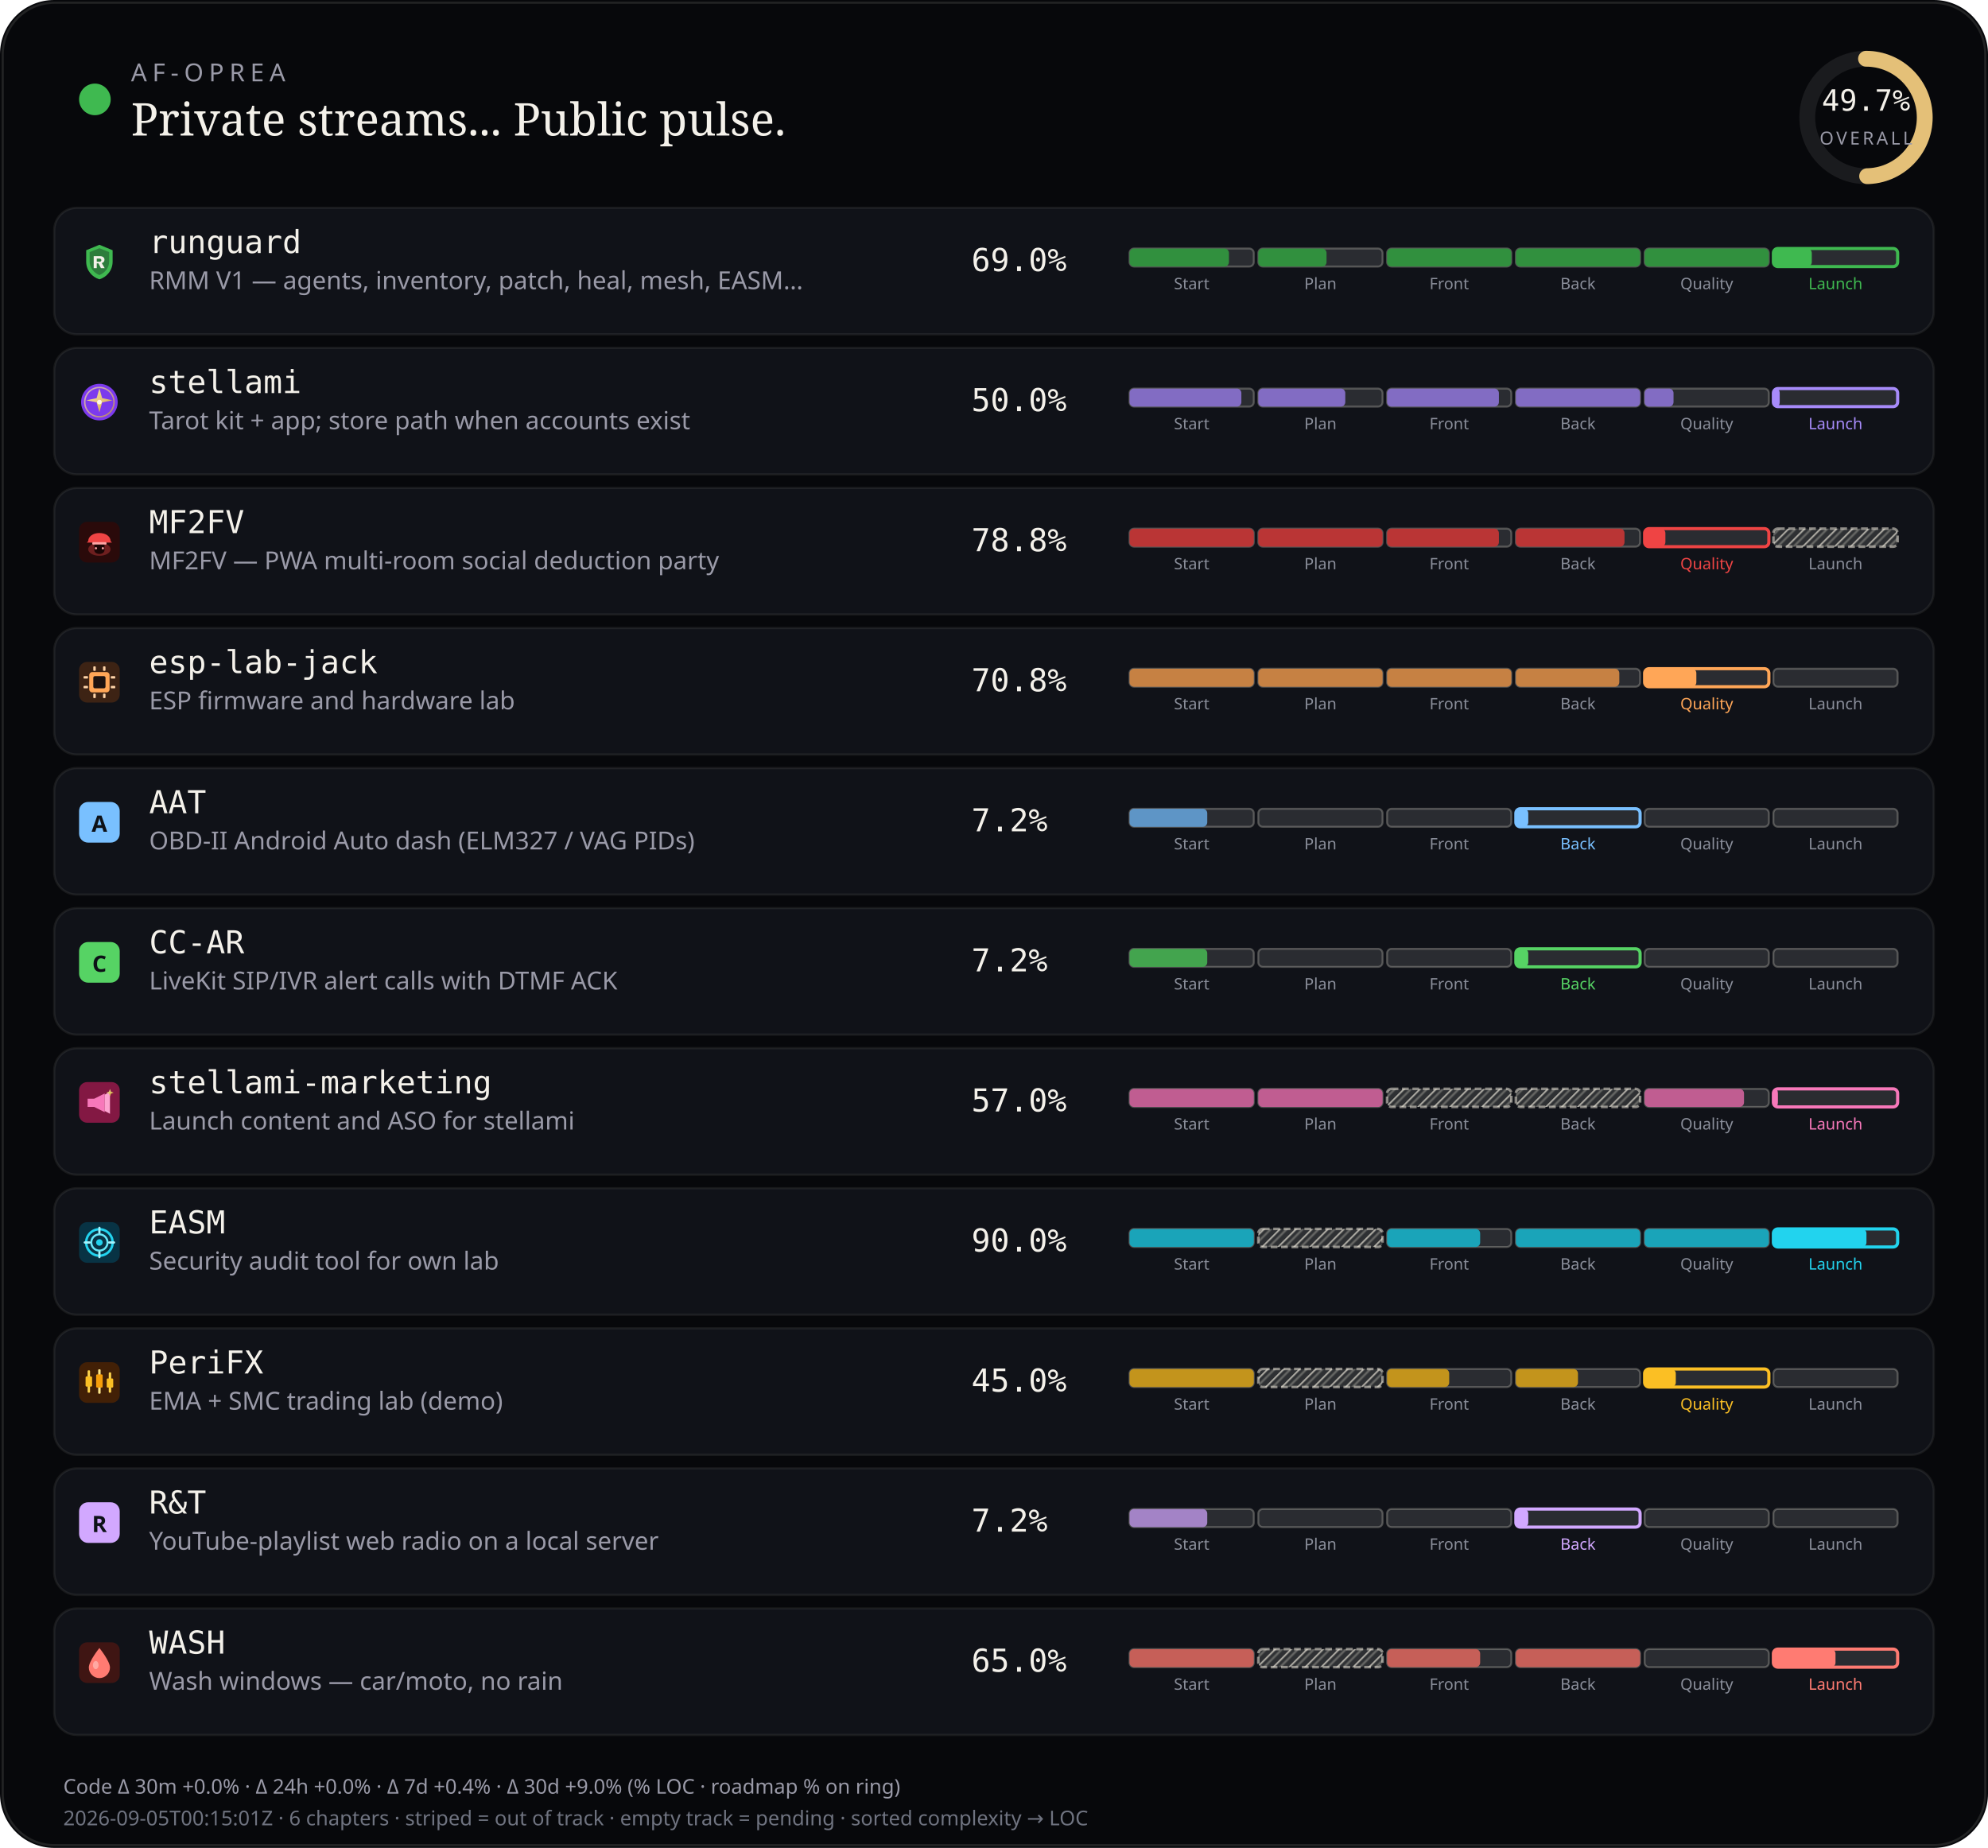
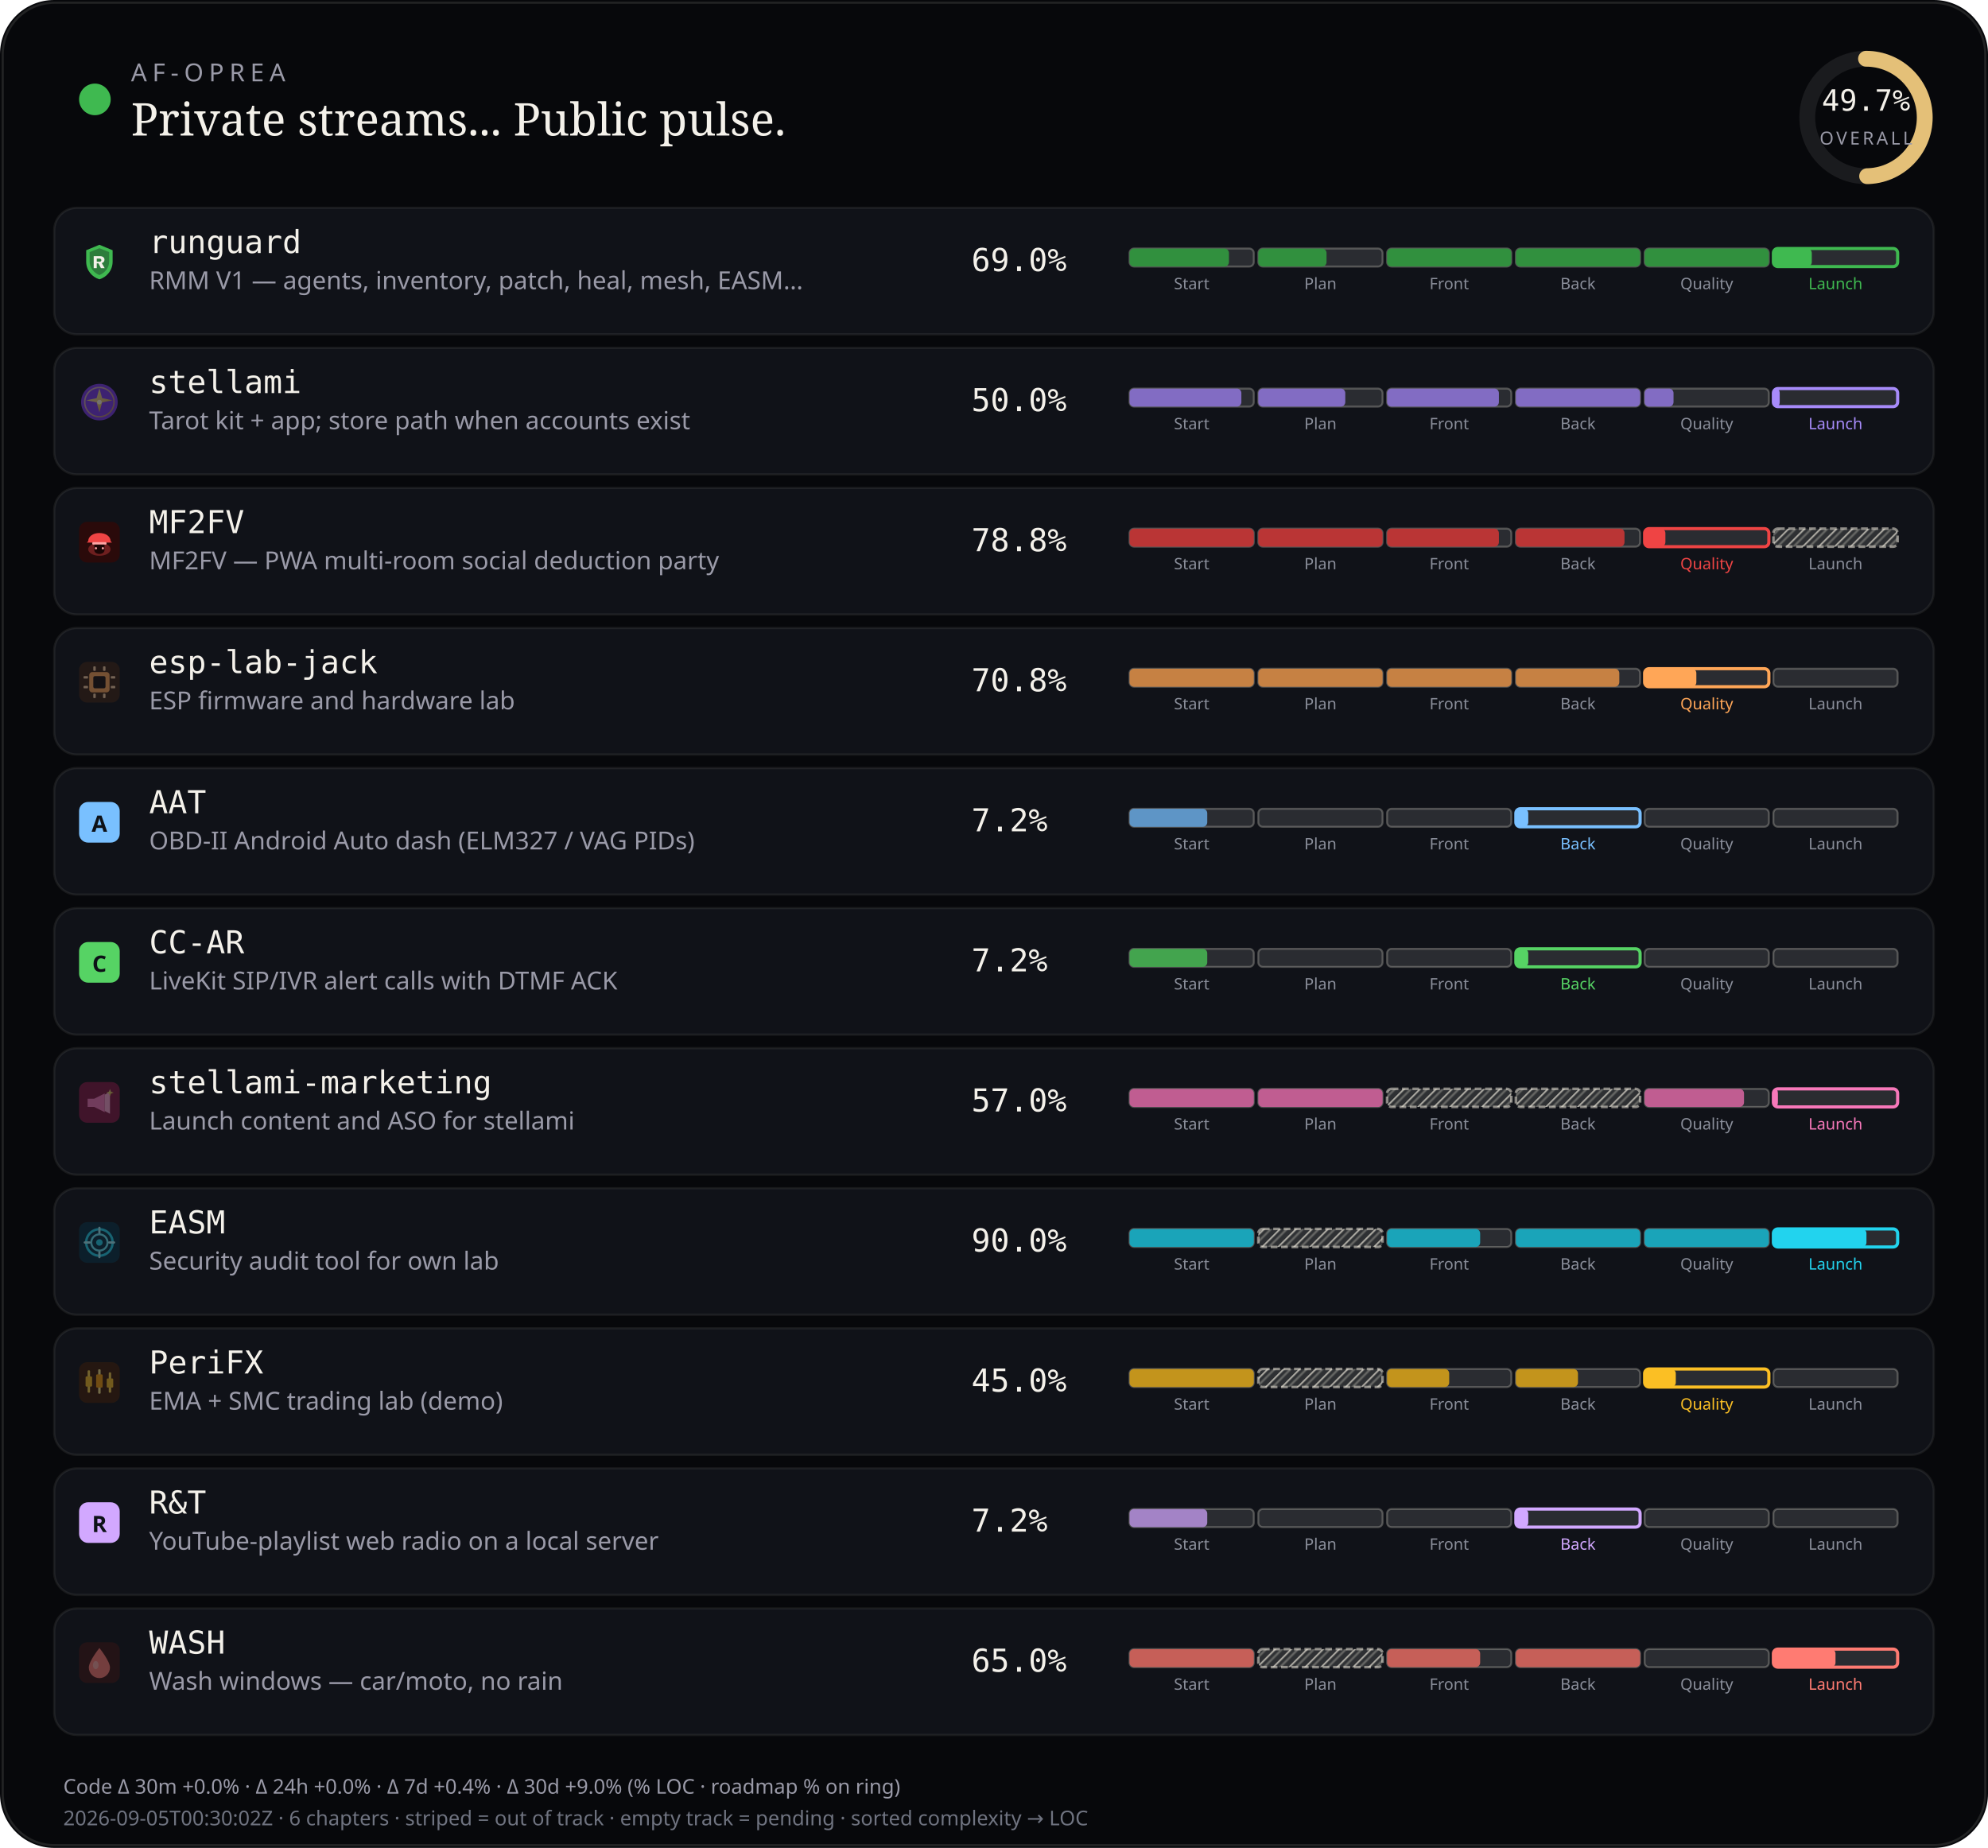
<svg xmlns="http://www.w3.org/2000/svg" viewBox="0 0 880 818" width="880" height="818" role="img" aria-label="AF-Oprea public work pulse">
  <defs>
    <pattern id="chSkip" width="5" height="5" patternUnits="userSpaceOnUse" patternTransform="rotate(45)">
      <line x1="0" y1="0" x2="0" y2="5" stroke="rgba(232,228,214,0.62)" stroke-width="1.6" />
      <line x1="2.5" y1="0" x2="2.5" y2="5" stroke="rgba(232,228,214,0.28)" stroke-width="1" />
    </pattern>
  </defs>
  <rect width="880" height="818" rx="24" fill="#07080b" />
  <rect x="1.2" y="1.2" width="877.6" height="815.6" rx="22.8" fill="none" stroke="rgba(232,228,214,0.12)" />
  <circle cx="42" cy="44" r="7" fill="#3fb950" />
  <text x="58" y="36" fill="#9a9aa8" font-size="11" font-family="ui-sans-serif, system-ui, sans-serif" letter-spacing="2.4">AF-OPREA</text>
  <text x="58" y="60" fill="#f4f1ea" font-size="20" font-family="ui-serif, Georgia, serif">Private streams... Public pulse.</text>
  <g transform="translate(790,16)">
    <circle cx="36" cy="36" r="26" fill="none" stroke="rgba(255,255,255,0.08)" stroke-width="7" />
    <circle cx="36" cy="36" r="26" fill="none" stroke="#e4c078" stroke-width="7" stroke-linecap="round" stroke-dasharray="163.36" stroke-dashoffset="82.17" transform="rotate(-90 36 36)" />
    <text x="36" y="33" text-anchor="middle" fill="#f4f1ea" font-size="13" font-family="ui-monospace, monospace">49.7%</text>
    <text x="36" y="48" text-anchor="middle" fill="#9a9aa8" font-size="8" font-family="ui-sans-serif, system-ui, sans-serif" letter-spacing="1.2">OVERALL</text>
  </g>
  <rect x="24" y="92" width="832" height="56" rx="10" fill="#101218" stroke="rgba(232,228,214,0.08)" />
  <g id="stream_logo_runguard" class="stream_logo" data-stream="runguard" transform="translate(35.0,107.0) scale(0.9)" opacity="1.0">
    <path fill="#3fb950" d="M10 1.5 L16.5 4.2 V9.8 C16.5 14.1 13.6 17.4 10 18.5 C6.4 17.4 3.5 14.1 3.5 9.8 V4.2 Z" />
    <path fill="#0d1117" fill-opacity=".35" d="M10 3.2 L14.8 5.1 V9.7 C14.8 12.9 12.6 15.4 10 16.4 C7.4 15.4 5.2 12.9 5.2 9.7 V5.1 Z" />
    <path fill="#f4f1ea" d="M7.2 7.1h3.1c1.35 0 2.2.7 2.2 1.75 0 .85-.5 1.45-1.35 1.65L12.6 13h-1.85l-1.2-2.35H8.7V13H7.2V7.1zm1.5 1.2v1.55h1.35c.55 0 .9-.28.9-.75s-.35-.8-.9-.8H8.7z" />
  </g>
  <use class="stream_logo" data-stream="runguard" href="#stream_logo_runguard" x="35.0" y="107.0" width="18" height="18" opacity="0" />
  <text x="66" y="112" fill="#f4f1ea" font-size="14" font-family="ui-monospace, SFMono-Regular, monospace">runguard</text>
  <text x="66" y="128" fill="#9a9aa8" font-size="11" font-family="ui-sans-serif, system-ui, sans-serif">RMM V1 — agents, inventory, patch, heal, mesh, EASM…</text>
  <text x="430" y="120" fill="#f4f1ea" font-size="14" font-family="ui-monospace, SFMono-Regular, monospace">69.0%</text>
  <rect x="500.0" y="110.0" width="55.0" height="8.0" rx="2" fill="rgba(255,255,255,0.11)" stroke="rgba(232,228,214,0.28)" stroke-width="0.85" />
  <rect x="500.0" y="110.0" width="44.0" height="8.0" rx="2" fill="#31903e" />
  <text x="527.5" y="128.0" text-anchor="middle" fill="#8a8e9a" font-size="7" font-family="ui-sans-serif, system-ui, sans-serif">Start</text>
  <rect x="557.0" y="110.0" width="55.0" height="8.0" rx="2" fill="rgba(255,255,255,0.11)" stroke="rgba(232,228,214,0.28)" stroke-width="0.85" />
  <rect x="557.0" y="110.0" width="30.2" height="8.0" rx="2" fill="#31903e" />
  <text x="584.5" y="128.0" text-anchor="middle" fill="#8a8e9a" font-size="7" font-family="ui-sans-serif, system-ui, sans-serif">Plan</text>
  <rect x="614.0" y="110.0" width="55.0" height="8.0" rx="2" fill="rgba(255,255,255,0.11)" stroke="rgba(232,228,214,0.28)" stroke-width="0.85" />
  <rect x="614.0" y="110.0" width="55.0" height="8.0" rx="2" fill="#31903e" />
  <text x="641.5" y="128.0" text-anchor="middle" fill="#8a8e9a" font-size="7" font-family="ui-sans-serif, system-ui, sans-serif">Front</text>
  <rect x="671.0" y="110.0" width="55.0" height="8.0" rx="2" fill="rgba(255,255,255,0.11)" stroke="rgba(232,228,214,0.28)" stroke-width="0.85" />
  <rect x="671.0" y="110.0" width="55.0" height="8.0" rx="2" fill="#31903e" />
  <text x="698.5" y="128.0" text-anchor="middle" fill="#8a8e9a" font-size="7" font-family="ui-sans-serif, system-ui, sans-serif">Back</text>
  <rect x="728.0" y="110.0" width="55.0" height="8.0" rx="2" fill="rgba(255,255,255,0.11)" stroke="rgba(232,228,214,0.28)" stroke-width="0.85" />
  <rect x="728.0" y="110.0" width="55.0" height="8.0" rx="2" fill="#31903e" />
  <text x="755.5" y="128.0" text-anchor="middle" fill="#8a8e9a" font-size="7" font-family="ui-sans-serif, system-ui, sans-serif">Quality</text>
  <rect x="785.0" y="110.0" width="55.0" height="8.0" rx="2" fill="rgba(255,255,255,0.11)" stroke="#3fb950" stroke-width="1.4" />
  <rect x="785.0" y="110.0" width="17.0" height="8.0" rx="2" fill="#3fb950" />
  <text x="812.5" y="128.0" text-anchor="middle" fill="#3fb950" font-size="7" font-family="ui-sans-serif, system-ui, sans-serif">Launch</text>
  <rect x="24" y="154" width="832" height="56" rx="10" fill="#101218" stroke="rgba(232,228,214,0.08)" />
-   <g id="stream_logo_stellami" class="stream_logo" data-stream="stellami" transform="translate(35.0,169.0) scale(0.9)" opacity="1.0">
+   <g id="stream_logo_stellami" class="stream_logo" data-stream="stellami" transform="translate(35.0,169.0) scale(0.9)" opacity="0.42">
    <defs>
      <linearGradient id="stream_logo_stellami-stellami-gold" x1="0%" y1="0%" x2="100%" y2="100%">
        <stop offset="0%" stop-color="#f5e6a8" />
        <stop offset="55%" stop-color="#e8c57a" />
        <stop offset="100%" stop-color="#c9a227" />
      </linearGradient>
    </defs>
    <circle cx="10" cy="10" r="9" fill="#7c3aed" />
    <circle cx="10" cy="10" r="7.2" fill="none" stroke="url(#stream_logo_stellami-stellami-gold)" stroke-width="0.7" opacity=".7" />
    <path fill="url(#stream_logo_stellami-stellami-gold)" d="M10 3.2 L11.35 8.05 L16.4 9.1 L11.35 10.15 L10 15 L8.65 10.15 L3.6 9.1 L8.65 8.05 Z" />
    <circle cx="10" cy="10" r="1.15" fill="#fff8e8" />
  </g>
  <use class="stream_logo" data-stream="stellami" href="#stream_logo_stellami" x="35.0" y="169.0" width="18" height="18" opacity="0" />
  <text x="66" y="174" fill="#f4f1ea" font-size="14" font-family="ui-monospace, SFMono-Regular, monospace">stellami</text>
  <text x="66" y="190" fill="#9a9aa8" font-size="11" font-family="ui-sans-serif, system-ui, sans-serif">Tarot kit + app; store path when accounts exist</text>
  <text x="430" y="182" fill="#f4f1ea" font-size="14" font-family="ui-monospace, SFMono-Regular, monospace">50.0%</text>
  <rect x="500.0" y="172.0" width="55.0" height="8.0" rx="2" fill="rgba(255,255,255,0.11)" stroke="rgba(232,228,214,0.28)" stroke-width="0.85" />
  <rect x="500.0" y="172.0" width="49.5" height="8.0" rx="2" fill="#826cc3" />
  <text x="527.5" y="190.0" text-anchor="middle" fill="#8a8e9a" font-size="7" font-family="ui-sans-serif, system-ui, sans-serif">Start</text>
  <rect x="557.0" y="172.0" width="55.0" height="8.0" rx="2" fill="rgba(255,255,255,0.11)" stroke="rgba(232,228,214,0.28)" stroke-width="0.85" />
  <rect x="557.0" y="172.0" width="38.5" height="8.0" rx="2" fill="#826cc3" />
  <text x="584.5" y="190.0" text-anchor="middle" fill="#8a8e9a" font-size="7" font-family="ui-sans-serif, system-ui, sans-serif">Plan</text>
  <rect x="614.0" y="172.0" width="55.0" height="8.0" rx="2" fill="rgba(255,255,255,0.11)" stroke="rgba(232,228,214,0.28)" stroke-width="0.85" />
  <rect x="614.0" y="172.0" width="49.5" height="8.0" rx="2" fill="#826cc3" />
  <text x="641.5" y="190.0" text-anchor="middle" fill="#8a8e9a" font-size="7" font-family="ui-sans-serif, system-ui, sans-serif">Front</text>
  <rect x="671.0" y="172.0" width="55.0" height="8.0" rx="2" fill="rgba(255,255,255,0.11)" stroke="rgba(232,228,214,0.28)" stroke-width="0.85" />
  <rect x="671.0" y="172.0" width="55.0" height="8.0" rx="2" fill="#826cc3" />
  <text x="698.5" y="190.0" text-anchor="middle" fill="#8a8e9a" font-size="7" font-family="ui-sans-serif, system-ui, sans-serif">Back</text>
  <rect x="728.0" y="172.0" width="55.0" height="8.0" rx="2" fill="rgba(255,255,255,0.11)" stroke="rgba(232,228,214,0.28)" stroke-width="0.85" />
  <rect x="728.0" y="172.0" width="12.8" height="8.0" rx="2" fill="#826cc3" />
  <text x="755.5" y="190.0" text-anchor="middle" fill="#8a8e9a" font-size="7" font-family="ui-sans-serif, system-ui, sans-serif">Quality</text>
  <rect x="785.0" y="172.0" width="55.0" height="8.0" rx="2" fill="rgba(255,255,255,0.11)" stroke="#a78bfa" stroke-width="1.4" />
  <rect x="785.0" y="172.0" width="2.8" height="8.0" rx="2" fill="#a78bfa" />
  <text x="812.5" y="190.0" text-anchor="middle" fill="#a78bfa" font-size="7" font-family="ui-sans-serif, system-ui, sans-serif">Launch</text>
  <rect x="24" y="216" width="832" height="56" rx="10" fill="#101218" stroke="rgba(232,228,214,0.08)" />
  <g id="stream_logo_mf2fv" class="stream_logo" data-stream="mf2fv" transform="translate(35.0,231.0) scale(0.9)" opacity="1.0">
    <rect width="20" height="20" rx="4" fill="#2a0a0a" />
    <ellipse cx="10" cy="13.5" rx="5.5" ry="3.2" fill="#ef4444" opacity=".35" />
    <path fill="#ef4444" d="M4.5 9.5 C4.5 7.2 6.8 5.5 10 5.5 S15.5 7.2 15.5 9.5 L16.2 10.2 H3.8 Z" />
    <rect x="6.5" y="10" width="7" height="1.2" rx="0.4" fill="#fca5a5" />
    <path fill="#1a0505" d="M7.5 11.2 h5 v2.8 c0 1-1.1 1.8-2.5 1.8 s-2.5-.8-2.5-1.8 v-2.8z" />
    <circle cx="8.3" cy="13" r="0.55" fill="#fca5a5" />
    <circle cx="11.7" cy="13" r="0.55" fill="#fca5a5" />
  </g>
  <use class="stream_logo" data-stream="mf2fv" href="#stream_logo_mf2fv" x="35.0" y="231.0" width="18" height="18" opacity="0" />
  <text x="66" y="236" fill="#f4f1ea" font-size="14" font-family="ui-monospace, SFMono-Regular, monospace">MF2FV</text>
  <text x="66" y="252" fill="#9a9aa8" font-size="11" font-family="ui-sans-serif, system-ui, sans-serif">MF2FV — PWA multi-room social deduction party</text>
  <text x="430" y="244" fill="#f4f1ea" font-size="14" font-family="ui-monospace, SFMono-Regular, monospace">78.8%</text>
  <rect x="500.0" y="234.0" width="55.0" height="8.0" rx="2" fill="rgba(255,255,255,0.11)" stroke="rgba(232,228,214,0.28)" stroke-width="0.85" />
  <rect x="500.0" y="234.0" width="55.0" height="8.0" rx="2" fill="#ba3535" />
  <text x="527.5" y="252.0" text-anchor="middle" fill="#8a8e9a" font-size="7" font-family="ui-sans-serif, system-ui, sans-serif">Start</text>
  <rect x="557.0" y="234.0" width="55.0" height="8.0" rx="2" fill="rgba(255,255,255,0.11)" stroke="rgba(232,228,214,0.28)" stroke-width="0.85" />
  <rect x="557.0" y="234.0" width="55.0" height="8.0" rx="2" fill="#ba3535" />
  <text x="584.5" y="252.0" text-anchor="middle" fill="#8a8e9a" font-size="7" font-family="ui-sans-serif, system-ui, sans-serif">Plan</text>
  <rect x="614.0" y="234.0" width="55.0" height="8.0" rx="2" fill="rgba(255,255,255,0.11)" stroke="rgba(232,228,214,0.28)" stroke-width="0.85" />
  <rect x="614.0" y="234.0" width="49.5" height="8.0" rx="2" fill="#ba3535" />
  <text x="641.5" y="252.0" text-anchor="middle" fill="#8a8e9a" font-size="7" font-family="ui-sans-serif, system-ui, sans-serif">Front</text>
  <rect x="671.0" y="234.0" width="55.0" height="8.0" rx="2" fill="rgba(255,255,255,0.11)" stroke="rgba(232,228,214,0.28)" stroke-width="0.85" />
  <rect x="671.0" y="234.0" width="48.1" height="8.0" rx="2" fill="#ba3535" />
  <text x="698.5" y="252.0" text-anchor="middle" fill="#8a8e9a" font-size="7" font-family="ui-sans-serif, system-ui, sans-serif">Back</text>
  <rect x="728.0" y="234.0" width="55.0" height="8.0" rx="2" fill="rgba(255,255,255,0.11)" stroke="#ef4444" stroke-width="1.4" />
  <rect x="728.0" y="234.0" width="9.2" height="8.0" rx="2" fill="#ef4444" />
  <text x="755.5" y="252.0" text-anchor="middle" fill="#ef4444" font-size="7" font-family="ui-sans-serif, system-ui, sans-serif">Quality</text>
  <rect x="785.0" y="234.0" width="55.0" height="8.0" rx="2" fill="rgba(232,228,214,0.14)" />
  <rect x="785.0" y="234.0" width="55.0" height="8.0" rx="2" fill="url(#chSkip)" />
  <rect x="785.0" y="234.0" width="55.0" height="8.0" rx="2" fill="none" stroke="rgba(232,228,214,0.55)" stroke-width="1.15" stroke-dasharray="3 1.6" />
  <text x="812.5" y="252.0" text-anchor="middle" fill="#8a8e9a" font-size="7" font-family="ui-sans-serif, system-ui, sans-serif">Launch</text>
  <rect x="24" y="278" width="832" height="56" rx="10" fill="#101218" stroke="rgba(232,228,214,0.08)" />
-   <g id="stream_logo_esp-lab-jack" class="stream_logo" data-stream="esp-lab-jack" transform="translate(35.0,293.0) scale(0.9)" opacity="1.0">
+   <g id="stream_logo_esp-lab-jack" class="stream_logo" data-stream="esp-lab-jack" transform="translate(35.0,293.0) scale(0.9)" opacity="0.42">
    <rect width="20" height="20" rx="4" fill="#3d2314" />
    <rect x="5" y="5" width="10" height="10" rx="1.5" fill="#ffa657" />
    <rect x="7" y="7" width="6" height="6" rx="0.8" fill="#1c1210" />
    <rect x="2.2" y="7" width="2.2" height="1.2" rx="0.3" fill="#ffd4a8" />
    <rect x="2.2" y="11.8" width="2.2" height="1.2" rx="0.3" fill="#ffd4a8" />
    <rect x="15.6" y="7" width="2.2" height="1.2" rx="0.3" fill="#ffd4a8" />
    <rect x="15.6" y="11.8" width="2.2" height="1.2" rx="0.3" fill="#ffd4a8" />
    <rect x="7" y="2.2" width="1.2" height="2.2" rx="0.3" fill="#ffd4a8" />
    <rect x="11.8" y="2.2" width="1.2" height="2.2" rx="0.3" fill="#ffd4a8" />
    <rect x="7" y="15.6" width="1.2" height="2.2" rx="0.3" fill="#ffd4a8" />
    <rect x="11.8" y="15.6" width="1.2" height="2.2" rx="0.3" fill="#ffd4a8" />
  </g>
  <use class="stream_logo" data-stream="esp-lab-jack" href="#stream_logo_esp-lab-jack" x="35.0" y="293.0" width="18" height="18" opacity="0" />
  <text x="66" y="298" fill="#f4f1ea" font-size="14" font-family="ui-monospace, SFMono-Regular, monospace">esp-lab-jack</text>
  <text x="66" y="314" fill="#9a9aa8" font-size="11" font-family="ui-sans-serif, system-ui, sans-serif">ESP firmware and hardware lab</text>
  <text x="430" y="306" fill="#f4f1ea" font-size="14" font-family="ui-monospace, SFMono-Regular, monospace">70.8%</text>
  <rect x="500.0" y="296.0" width="55.0" height="8.0" rx="2" fill="rgba(255,255,255,0.11)" stroke="rgba(232,228,214,0.28)" stroke-width="0.85" />
  <rect x="500.0" y="296.0" width="55.0" height="8.0" rx="2" fill="#c68143" />
  <text x="527.5" y="314.0" text-anchor="middle" fill="#8a8e9a" font-size="7" font-family="ui-sans-serif, system-ui, sans-serif">Start</text>
  <rect x="557.0" y="296.0" width="55.0" height="8.0" rx="2" fill="rgba(255,255,255,0.11)" stroke="rgba(232,228,214,0.28)" stroke-width="0.85" />
  <rect x="557.0" y="296.0" width="55.0" height="8.0" rx="2" fill="#c68143" />
  <text x="584.5" y="314.0" text-anchor="middle" fill="#8a8e9a" font-size="7" font-family="ui-sans-serif, system-ui, sans-serif">Plan</text>
  <rect x="614.0" y="296.0" width="55.0" height="8.0" rx="2" fill="rgba(255,255,255,0.11)" stroke="rgba(232,228,214,0.28)" stroke-width="0.85" />
  <rect x="614.0" y="296.0" width="55.0" height="8.0" rx="2" fill="#c68143" />
  <text x="641.5" y="314.0" text-anchor="middle" fill="#8a8e9a" font-size="7" font-family="ui-sans-serif, system-ui, sans-serif">Front</text>
  <rect x="671.0" y="296.0" width="55.0" height="8.0" rx="2" fill="rgba(255,255,255,0.11)" stroke="rgba(232,228,214,0.28)" stroke-width="0.85" />
  <rect x="671.0" y="296.0" width="45.8" height="8.0" rx="2" fill="#c68143" />
  <text x="698.5" y="314.0" text-anchor="middle" fill="#8a8e9a" font-size="7" font-family="ui-sans-serif, system-ui, sans-serif">Back</text>
  <rect x="728.0" y="296.0" width="55.0" height="8.0" rx="2" fill="rgba(255,255,255,0.11)" stroke="#ffa657" stroke-width="1.4" />
  <rect x="728.0" y="296.0" width="22.9" height="8.0" rx="2" fill="#ffa657" />
  <text x="755.5" y="314.0" text-anchor="middle" fill="#ffa657" font-size="7" font-family="ui-sans-serif, system-ui, sans-serif">Quality</text>
  <rect x="785.0" y="296.0" width="55.0" height="8.0" rx="2" fill="rgba(255,255,255,0.11)" stroke="rgba(232,228,214,0.28)" stroke-width="0.85" />
  <text x="812.5" y="314.0" text-anchor="middle" fill="#8a8e9a" font-size="7" font-family="ui-sans-serif, system-ui, sans-serif">Launch</text>
  <rect x="24" y="340" width="832" height="56" rx="10" fill="#101218" stroke="rgba(232,228,214,0.08)" />
  <g id="stream_logo_aat" class="stream_logo" data-stream="aat" opacity="1.0">
    <rect x="35.0" y="355.0" width="18" height="18" rx="4" fill="#79c0ff" />
    <text x="44.0" y="368.2" text-anchor="middle" fill="#0d1117" font-size="10" font-family="ui-sans-serif, system-ui, sans-serif" font-weight="700">A</text>
  </g>
  <text x="66" y="360" fill="#f4f1ea" font-size="14" font-family="ui-monospace, SFMono-Regular, monospace">AAT</text>
  <text x="66" y="376" fill="#9a9aa8" font-size="11" font-family="ui-sans-serif, system-ui, sans-serif">OBD-II Android Auto dash (ELM327 / VAG PIDs)</text>
  <text x="430" y="368" fill="#f4f1ea" font-size="14" font-family="ui-monospace, SFMono-Regular, monospace">7.2%</text>
  <rect x="500.0" y="358.0" width="55.0" height="8.0" rx="2" fill="rgba(255,255,255,0.11)" stroke="rgba(232,228,214,0.28)" stroke-width="0.85" />
  <rect x="500.0" y="358.0" width="34.4" height="8.0" rx="2" fill="#5e95c6" />
  <text x="527.5" y="376.0" text-anchor="middle" fill="#8a8e9a" font-size="7" font-family="ui-sans-serif, system-ui, sans-serif">Start</text>
  <rect x="557.0" y="358.0" width="55.0" height="8.0" rx="2" fill="rgba(255,255,255,0.11)" stroke="rgba(232,228,214,0.28)" stroke-width="0.85" />
  <text x="584.5" y="376.0" text-anchor="middle" fill="#8a8e9a" font-size="7" font-family="ui-sans-serif, system-ui, sans-serif">Plan</text>
  <rect x="614.0" y="358.0" width="55.0" height="8.0" rx="2" fill="rgba(255,255,255,0.11)" stroke="rgba(232,228,214,0.28)" stroke-width="0.85" />
  <text x="641.5" y="376.0" text-anchor="middle" fill="#8a8e9a" font-size="7" font-family="ui-sans-serif, system-ui, sans-serif">Front</text>
  <rect x="671.0" y="358.0" width="55.0" height="8.0" rx="2" fill="rgba(255,255,255,0.11)" stroke="#79c0ff" stroke-width="1.4" />
  <rect x="671.0" y="358.0" width="5.5" height="8.0" rx="2" fill="#79c0ff" />
  <text x="698.5" y="376.0" text-anchor="middle" fill="#79c0ff" font-size="7" font-family="ui-sans-serif, system-ui, sans-serif">Back</text>
  <rect x="728.0" y="358.0" width="55.0" height="8.0" rx="2" fill="rgba(255,255,255,0.11)" stroke="rgba(232,228,214,0.28)" stroke-width="0.85" />
  <text x="755.5" y="376.0" text-anchor="middle" fill="#8a8e9a" font-size="7" font-family="ui-sans-serif, system-ui, sans-serif">Quality</text>
  <rect x="785.0" y="358.0" width="55.0" height="8.0" rx="2" fill="rgba(255,255,255,0.11)" stroke="rgba(232,228,214,0.28)" stroke-width="0.85" />
  <text x="812.5" y="376.0" text-anchor="middle" fill="#8a8e9a" font-size="7" font-family="ui-sans-serif, system-ui, sans-serif">Launch</text>
  <rect x="24" y="402" width="832" height="56" rx="10" fill="#101218" stroke="rgba(232,228,214,0.08)" />
  <g id="stream_logo_cc-ar" class="stream_logo" data-stream="cc-ar" opacity="1.0">
    <rect x="35.0" y="417.0" width="18" height="18" rx="4" fill="#56d364" />
    <text x="44.0" y="430.2" text-anchor="middle" fill="#0d1117" font-size="10" font-family="ui-sans-serif, system-ui, sans-serif" font-weight="700">C</text>
  </g>
  <text x="66" y="422" fill="#f4f1ea" font-size="14" font-family="ui-monospace, SFMono-Regular, monospace">CC-AR</text>
  <text x="66" y="438" fill="#9a9aa8" font-size="11" font-family="ui-sans-serif, system-ui, sans-serif">LiveKit SIP/IVR alert calls with DTMF ACK</text>
  <text x="430" y="430" fill="#f4f1ea" font-size="14" font-family="ui-monospace, SFMono-Regular, monospace">7.2%</text>
  <rect x="500.0" y="420.0" width="55.0" height="8.0" rx="2" fill="rgba(255,255,255,0.11)" stroke="rgba(232,228,214,0.28)" stroke-width="0.85" />
  <rect x="500.0" y="420.0" width="34.4" height="8.0" rx="2" fill="#43a44e" />
  <text x="527.5" y="438.0" text-anchor="middle" fill="#8a8e9a" font-size="7" font-family="ui-sans-serif, system-ui, sans-serif">Start</text>
  <rect x="557.0" y="420.0" width="55.0" height="8.0" rx="2" fill="rgba(255,255,255,0.11)" stroke="rgba(232,228,214,0.28)" stroke-width="0.85" />
  <text x="584.5" y="438.0" text-anchor="middle" fill="#8a8e9a" font-size="7" font-family="ui-sans-serif, system-ui, sans-serif">Plan</text>
  <rect x="614.0" y="420.0" width="55.0" height="8.0" rx="2" fill="rgba(255,255,255,0.11)" stroke="rgba(232,228,214,0.28)" stroke-width="0.85" />
  <text x="641.5" y="438.0" text-anchor="middle" fill="#8a8e9a" font-size="7" font-family="ui-sans-serif, system-ui, sans-serif">Front</text>
  <rect x="671.0" y="420.0" width="55.0" height="8.0" rx="2" fill="rgba(255,255,255,0.11)" stroke="#56d364" stroke-width="1.4" />
  <rect x="671.0" y="420.0" width="5.5" height="8.0" rx="2" fill="#56d364" />
  <text x="698.5" y="438.0" text-anchor="middle" fill="#56d364" font-size="7" font-family="ui-sans-serif, system-ui, sans-serif">Back</text>
  <rect x="728.0" y="420.0" width="55.0" height="8.0" rx="2" fill="rgba(255,255,255,0.11)" stroke="rgba(232,228,214,0.28)" stroke-width="0.85" />
  <text x="755.5" y="438.0" text-anchor="middle" fill="#8a8e9a" font-size="7" font-family="ui-sans-serif, system-ui, sans-serif">Quality</text>
  <rect x="785.0" y="420.0" width="55.0" height="8.0" rx="2" fill="rgba(255,255,255,0.11)" stroke="rgba(232,228,214,0.28)" stroke-width="0.85" />
  <text x="812.5" y="438.0" text-anchor="middle" fill="#8a8e9a" font-size="7" font-family="ui-sans-serif, system-ui, sans-serif">Launch</text>
  <rect x="24" y="464" width="832" height="56" rx="10" fill="#101218" stroke="rgba(232,228,214,0.08)" />
-   <g id="stream_logo_stellami-marketing" class="stream_logo" data-stream="stellami-marketing" transform="translate(35.0,479.0) scale(0.9)" opacity="1.0">
+   <g id="stream_logo_stellami-marketing" class="stream_logo" data-stream="stellami-marketing" transform="translate(35.0,479.0) scale(0.9)" opacity="0.42">
    <defs>
      <linearGradient id="stream_logo_stellami-marketing-smkt-gold" x1="0%" y1="0%" x2="100%" y2="100%">
        <stop offset="0%" stop-color="#f5e6a8" />
        <stop offset="100%" stop-color="#c9a227" />
      </linearGradient>
    </defs>
    <rect width="20" height="20" rx="4" fill="#831843" />
    <path fill="#f778ba" d="M4.2 8.2h3.2l5.2-2.6v9.2l-5.2-2.6H4.2z" />
    <path fill="#fda4d0" d="M12.6 6.2l2.6-1.4v10.8l-2.6-1.4z" />
    <path fill="url(#stream_logo_stellami-marketing-smkt-gold)" d="M15.2 3.4 L15.7 4.7 L17 5.2 L15.7 5.7 L15.2 7 L14.7 5.7 L13.4 5.2 L14.7 4.7 Z" />
  </g>
  <use class="stream_logo" data-stream="stellami-marketing" href="#stream_logo_stellami-marketing" x="35.0" y="479.0" width="18" height="18" opacity="0" />
  <text x="66" y="484" fill="#f4f1ea" font-size="14" font-family="ui-monospace, SFMono-Regular, monospace">stellami-marketing</text>
  <text x="66" y="500" fill="#9a9aa8" font-size="11" font-family="ui-sans-serif, system-ui, sans-serif">Launch content and ASO for stellami</text>
  <text x="430" y="492" fill="#f4f1ea" font-size="14" font-family="ui-monospace, SFMono-Regular, monospace">57.0%</text>
  <rect x="500.0" y="482.0" width="55.0" height="8.0" rx="2" fill="rgba(255,255,255,0.11)" stroke="rgba(232,228,214,0.28)" stroke-width="0.85" />
  <rect x="500.0" y="482.0" width="55.0" height="8.0" rx="2" fill="#c05d91" />
  <text x="527.5" y="500.0" text-anchor="middle" fill="#8a8e9a" font-size="7" font-family="ui-sans-serif, system-ui, sans-serif">Start</text>
  <rect x="557.0" y="482.0" width="55.0" height="8.0" rx="2" fill="rgba(255,255,255,0.11)" stroke="rgba(232,228,214,0.28)" stroke-width="0.85" />
  <rect x="557.0" y="482.0" width="55.0" height="8.0" rx="2" fill="#c05d91" />
  <text x="584.5" y="500.0" text-anchor="middle" fill="#8a8e9a" font-size="7" font-family="ui-sans-serif, system-ui, sans-serif">Plan</text>
  <rect x="614.0" y="482.0" width="55.0" height="8.0" rx="2" fill="rgba(232,228,214,0.14)" />
  <rect x="614.0" y="482.0" width="55.0" height="8.0" rx="2" fill="url(#chSkip)" />
  <rect x="614.0" y="482.0" width="55.0" height="8.0" rx="2" fill="none" stroke="rgba(232,228,214,0.55)" stroke-width="1.15" stroke-dasharray="3 1.6" />
  <text x="641.5" y="500.0" text-anchor="middle" fill="#8a8e9a" font-size="7" font-family="ui-sans-serif, system-ui, sans-serif">Front</text>
  <rect x="671.0" y="482.0" width="55.0" height="8.0" rx="2" fill="rgba(232,228,214,0.14)" />
  <rect x="671.0" y="482.0" width="55.0" height="8.0" rx="2" fill="url(#chSkip)" />
  <rect x="671.0" y="482.0" width="55.0" height="8.0" rx="2" fill="none" stroke="rgba(232,228,214,0.55)" stroke-width="1.15" stroke-dasharray="3 1.6" />
  <text x="698.5" y="500.0" text-anchor="middle" fill="#8a8e9a" font-size="7" font-family="ui-sans-serif, system-ui, sans-serif">Back</text>
  <rect x="728.0" y="482.0" width="55.0" height="8.0" rx="2" fill="rgba(255,255,255,0.11)" stroke="rgba(232,228,214,0.28)" stroke-width="0.85" />
  <rect x="728.0" y="482.0" width="44.0" height="8.0" rx="2" fill="#c05d91" />
  <text x="755.5" y="500.0" text-anchor="middle" fill="#8a8e9a" font-size="7" font-family="ui-sans-serif, system-ui, sans-serif">Quality</text>
  <rect x="785.0" y="482.0" width="55.0" height="8.0" rx="2" fill="rgba(255,255,255,0.11)" stroke="#f778ba" stroke-width="1.4" />
  <rect x="785.0" y="482.0" width="2.0" height="8.0" rx="2" fill="#f778ba" />
  <text x="812.5" y="500.0" text-anchor="middle" fill="#f778ba" font-size="7" font-family="ui-sans-serif, system-ui, sans-serif">Launch</text>
  <rect x="24" y="526" width="832" height="56" rx="10" fill="#101218" stroke="rgba(232,228,214,0.08)" />
-   <g id="stream_logo_easm" class="stream_logo" data-stream="easm" transform="translate(35.0,541.0) scale(0.9)" opacity="1.0">
+   <g id="stream_logo_easm" class="stream_logo" data-stream="easm" transform="translate(35.0,541.0) scale(0.9)" opacity="0.42">
    <rect width="20" height="20" rx="4" fill="#083344" />
    <circle cx="10" cy="10" r="6.5" fill="none" stroke="#22d3ee" stroke-width="1.2" />
    <circle cx="10" cy="10" r="4" fill="none" stroke="#67e8f9" stroke-width="1" />
    <circle cx="10" cy="10" r="1.6" fill="#22d3ee" />
    <path d="M10 2.8 V5.2 M10 14.8 V17.2 M2.8 10 H5.2 M14.8 10 H17.2" stroke="#a5f3fc" stroke-width="1.1" stroke-linecap="round" />
  </g>
  <use class="stream_logo" data-stream="easm" href="#stream_logo_easm" x="35.0" y="541.0" width="18" height="18" opacity="0" />
  <text x="66" y="546" fill="#f4f1ea" font-size="14" font-family="ui-monospace, SFMono-Regular, monospace">EASM</text>
  <text x="66" y="562" fill="#9a9aa8" font-size="11" font-family="ui-sans-serif, system-ui, sans-serif">Security audit tool for own lab</text>
  <text x="430" y="554" fill="#f4f1ea" font-size="14" font-family="ui-monospace, SFMono-Regular, monospace">90.0%</text>
  <rect x="500.0" y="544.0" width="55.0" height="8.0" rx="2" fill="rgba(255,255,255,0.11)" stroke="rgba(232,228,214,0.28)" stroke-width="0.85" />
  <rect x="500.0" y="544.0" width="55.0" height="8.0" rx="2" fill="#1aa4b9" />
  <text x="527.5" y="562.0" text-anchor="middle" fill="#8a8e9a" font-size="7" font-family="ui-sans-serif, system-ui, sans-serif">Start</text>
  <rect x="557.0" y="544.0" width="55.0" height="8.0" rx="2" fill="rgba(232,228,214,0.14)" />
  <rect x="557.0" y="544.0" width="55.0" height="8.0" rx="2" fill="url(#chSkip)" />
  <rect x="557.0" y="544.0" width="55.0" height="8.0" rx="2" fill="none" stroke="rgba(232,228,214,0.55)" stroke-width="1.15" stroke-dasharray="3 1.6" />
  <text x="584.5" y="562.0" text-anchor="middle" fill="#8a8e9a" font-size="7" font-family="ui-sans-serif, system-ui, sans-serif">Plan</text>
  <rect x="614.0" y="544.0" width="55.0" height="8.0" rx="2" fill="rgba(255,255,255,0.11)" stroke="rgba(232,228,214,0.28)" stroke-width="0.85" />
  <rect x="614.0" y="544.0" width="41.2" height="8.0" rx="2" fill="#1aa4b9" />
  <text x="641.5" y="562.0" text-anchor="middle" fill="#8a8e9a" font-size="7" font-family="ui-sans-serif, system-ui, sans-serif">Front</text>
  <rect x="671.0" y="544.0" width="55.0" height="8.0" rx="2" fill="rgba(255,255,255,0.11)" stroke="rgba(232,228,214,0.28)" stroke-width="0.85" />
  <rect x="671.0" y="544.0" width="55.0" height="8.0" rx="2" fill="#1aa4b9" />
  <text x="698.5" y="562.0" text-anchor="middle" fill="#8a8e9a" font-size="7" font-family="ui-sans-serif, system-ui, sans-serif">Back</text>
  <rect x="728.0" y="544.0" width="55.0" height="8.0" rx="2" fill="rgba(255,255,255,0.11)" stroke="rgba(232,228,214,0.28)" stroke-width="0.85" />
  <rect x="728.0" y="544.0" width="55.0" height="8.0" rx="2" fill="#1aa4b9" />
  <text x="755.5" y="562.0" text-anchor="middle" fill="#8a8e9a" font-size="7" font-family="ui-sans-serif, system-ui, sans-serif">Quality</text>
  <rect x="785.0" y="544.0" width="55.0" height="8.0" rx="2" fill="rgba(255,255,255,0.11)" stroke="#22d3ee" stroke-width="1.4" />
  <rect x="785.0" y="544.0" width="41.2" height="8.0" rx="2" fill="#22d3ee" />
  <text x="812.5" y="562.0" text-anchor="middle" fill="#22d3ee" font-size="7" font-family="ui-sans-serif, system-ui, sans-serif">Launch</text>
  <rect x="24" y="588" width="832" height="56" rx="10" fill="#101218" stroke="rgba(232,228,214,0.08)" />
-   <g id="stream_logo_peri" class="stream_logo" data-stream="peri" transform="translate(35.0,603.0) scale(0.9)" opacity="1.0">
+   <g id="stream_logo_peri" class="stream_logo" data-stream="peri" transform="translate(35.0,603.0) scale(0.9)" opacity="0.42">
    <rect width="20" height="20" rx="4" fill="#422006" />
    <rect x="4.2" y="4" width="1.2" height="11" rx="0.4" fill="#fcd34d" />
    <rect x="3.2" y="7" width="3.2" height="5" rx="0.5" fill="#fbbf24" />
    <rect x="9.4" y="3.5" width="1.2" height="12" rx="0.4" fill="#fde68a" />
    <rect x="8.4" y="6" width="3.2" height="6.5" rx="0.5" fill="#f59e0b" />
    <rect x="14.6" y="5" width="1.2" height="10" rx="0.4" fill="#fcd34d" />
    <rect x="13.6" y="8" width="3.2" height="4.5" rx="0.5" fill="#fbbf24" />
  </g>
  <use class="stream_logo" data-stream="peri" href="#stream_logo_peri" x="35.0" y="603.0" width="18" height="18" opacity="0" />
  <text x="66" y="608" fill="#f4f1ea" font-size="14" font-family="ui-monospace, SFMono-Regular, monospace">PeriFX</text>
  <text x="66" y="624" fill="#9a9aa8" font-size="11" font-family="ui-sans-serif, system-ui, sans-serif">EMA + SMC trading lab (demo)</text>
  <text x="430" y="616" fill="#f4f1ea" font-size="14" font-family="ui-monospace, SFMono-Regular, monospace">45.0%</text>
  <rect x="500.0" y="606.0" width="55.0" height="8.0" rx="2" fill="rgba(255,255,255,0.11)" stroke="rgba(232,228,214,0.28)" stroke-width="0.85" />
  <rect x="500.0" y="606.0" width="55.0" height="8.0" rx="2" fill="#c3941c" />
  <text x="527.5" y="624.0" text-anchor="middle" fill="#8a8e9a" font-size="7" font-family="ui-sans-serif, system-ui, sans-serif">Start</text>
  <rect x="557.0" y="606.0" width="55.0" height="8.0" rx="2" fill="rgba(232,228,214,0.14)" />
  <rect x="557.0" y="606.0" width="55.0" height="8.0" rx="2" fill="url(#chSkip)" />
  <rect x="557.0" y="606.0" width="55.0" height="8.0" rx="2" fill="none" stroke="rgba(232,228,214,0.55)" stroke-width="1.15" stroke-dasharray="3 1.6" />
  <text x="584.5" y="624.0" text-anchor="middle" fill="#8a8e9a" font-size="7" font-family="ui-sans-serif, system-ui, sans-serif">Plan</text>
  <rect x="614.0" y="606.0" width="55.0" height="8.0" rx="2" fill="rgba(255,255,255,0.11)" stroke="rgba(232,228,214,0.28)" stroke-width="0.85" />
  <rect x="614.0" y="606.0" width="27.5" height="8.0" rx="2" fill="#c3941c" />
  <text x="641.5" y="624.0" text-anchor="middle" fill="#8a8e9a" font-size="7" font-family="ui-sans-serif, system-ui, sans-serif">Front</text>
  <rect x="671.0" y="606.0" width="55.0" height="8.0" rx="2" fill="rgba(255,255,255,0.11)" stroke="rgba(232,228,214,0.28)" stroke-width="0.85" />
  <rect x="671.0" y="606.0" width="27.5" height="8.0" rx="2" fill="#c3941c" />
  <text x="698.5" y="624.0" text-anchor="middle" fill="#8a8e9a" font-size="7" font-family="ui-sans-serif, system-ui, sans-serif">Back</text>
  <rect x="728.0" y="606.0" width="55.0" height="8.0" rx="2" fill="rgba(255,255,255,0.11)" stroke="#fbbf24" stroke-width="1.4" />
  <rect x="728.0" y="606.0" width="13.8" height="8.0" rx="2" fill="#fbbf24" />
  <text x="755.5" y="624.0" text-anchor="middle" fill="#fbbf24" font-size="7" font-family="ui-sans-serif, system-ui, sans-serif">Quality</text>
  <rect x="785.0" y="606.0" width="55.0" height="8.0" rx="2" fill="rgba(255,255,255,0.11)" stroke="rgba(232,228,214,0.28)" stroke-width="0.85" />
  <text x="812.5" y="624.0" text-anchor="middle" fill="#8a8e9a" font-size="7" font-family="ui-sans-serif, system-ui, sans-serif">Launch</text>
  <rect x="24" y="650" width="832" height="56" rx="10" fill="#101218" stroke="rgba(232,228,214,0.08)" />
  <g id="stream_logo_rt" class="stream_logo" data-stream="rt" opacity="1.0">
    <rect x="35.0" y="665.0" width="18" height="18" rx="4" fill="#d2a8ff" />
    <text x="44.0" y="678.2" text-anchor="middle" fill="#0d1117" font-size="10" font-family="ui-sans-serif, system-ui, sans-serif" font-weight="700">R</text>
  </g>
  <text x="66" y="670" fill="#f4f1ea" font-size="14" font-family="ui-monospace, SFMono-Regular, monospace">R&amp;T</text>
  <text x="66" y="686" fill="#9a9aa8" font-size="11" font-family="ui-sans-serif, system-ui, sans-serif">YouTube-playlist web radio on a local server</text>
  <text x="430" y="678" fill="#f4f1ea" font-size="14" font-family="ui-monospace, SFMono-Regular, monospace">7.2%</text>
  <rect x="500.0" y="668.0" width="55.0" height="8.0" rx="2" fill="rgba(255,255,255,0.11)" stroke="rgba(232,228,214,0.28)" stroke-width="0.85" />
  <rect x="500.0" y="668.0" width="34.4" height="8.0" rx="2" fill="#a383c6" />
  <text x="527.5" y="686.0" text-anchor="middle" fill="#8a8e9a" font-size="7" font-family="ui-sans-serif, system-ui, sans-serif">Start</text>
  <rect x="557.0" y="668.0" width="55.0" height="8.0" rx="2" fill="rgba(255,255,255,0.11)" stroke="rgba(232,228,214,0.28)" stroke-width="0.85" />
  <text x="584.5" y="686.0" text-anchor="middle" fill="#8a8e9a" font-size="7" font-family="ui-sans-serif, system-ui, sans-serif">Plan</text>
  <rect x="614.0" y="668.0" width="55.0" height="8.0" rx="2" fill="rgba(255,255,255,0.11)" stroke="rgba(232,228,214,0.28)" stroke-width="0.85" />
  <text x="641.5" y="686.0" text-anchor="middle" fill="#8a8e9a" font-size="7" font-family="ui-sans-serif, system-ui, sans-serif">Front</text>
  <rect x="671.0" y="668.0" width="55.0" height="8.0" rx="2" fill="rgba(255,255,255,0.11)" stroke="#d2a8ff" stroke-width="1.4" />
  <rect x="671.0" y="668.0" width="5.5" height="8.0" rx="2" fill="#d2a8ff" />
  <text x="698.5" y="686.0" text-anchor="middle" fill="#d2a8ff" font-size="7" font-family="ui-sans-serif, system-ui, sans-serif">Back</text>
  <rect x="728.0" y="668.0" width="55.0" height="8.0" rx="2" fill="rgba(255,255,255,0.11)" stroke="rgba(232,228,214,0.28)" stroke-width="0.85" />
  <text x="755.5" y="686.0" text-anchor="middle" fill="#8a8e9a" font-size="7" font-family="ui-sans-serif, system-ui, sans-serif">Quality</text>
  <rect x="785.0" y="668.0" width="55.0" height="8.0" rx="2" fill="rgba(255,255,255,0.11)" stroke="rgba(232,228,214,0.28)" stroke-width="0.85" />
  <text x="812.5" y="686.0" text-anchor="middle" fill="#8a8e9a" font-size="7" font-family="ui-sans-serif, system-ui, sans-serif">Launch</text>
  <rect x="24" y="712" width="832" height="56" rx="10" fill="#101218" stroke="rgba(232,228,214,0.08)" />
-   <g id="stream_logo_wash" class="stream_logo" data-stream="wash" transform="translate(35.0,727.0) scale(0.9)" opacity="1.0">
+   <g id="stream_logo_wash" class="stream_logo" data-stream="wash" transform="translate(35.0,727.0) scale(0.9)" opacity="0.42">
    <rect width="20" height="20" rx="4" fill="#3f1513" />
    <path fill="#ff7b72" d="M10 2.8 C10 2.8 15.2 9.2 15.2 12.4 A5.2 5.2 0 0 1 4.8 12.4 C4.8 9.2 10 2.8 10 2.8 Z" />
    <ellipse cx="8.2" cy="11.2" rx="1.4" ry="2" fill="#ffd0cc" opacity=".55" />
  </g>
  <use class="stream_logo" data-stream="wash" href="#stream_logo_wash" x="35.0" y="727.0" width="18" height="18" opacity="0" />
  <text x="66" y="732" fill="#f4f1ea" font-size="14" font-family="ui-monospace, SFMono-Regular, monospace">WASH</text>
  <text x="66" y="748" fill="#9a9aa8" font-size="11" font-family="ui-sans-serif, system-ui, sans-serif">Wash windows — car/moto, no rain</text>
  <text x="430" y="740" fill="#f4f1ea" font-size="14" font-family="ui-monospace, SFMono-Regular, monospace">65.0%</text>
  <rect x="500.0" y="730.0" width="55.0" height="8.0" rx="2" fill="rgba(255,255,255,0.11)" stroke="rgba(232,228,214,0.28)" stroke-width="0.85" />
  <rect x="500.0" y="730.0" width="55.0" height="8.0" rx="2" fill="#c65f58" />
  <text x="527.5" y="748.0" text-anchor="middle" fill="#8a8e9a" font-size="7" font-family="ui-sans-serif, system-ui, sans-serif">Start</text>
  <rect x="557.0" y="730.0" width="55.0" height="8.0" rx="2" fill="rgba(232,228,214,0.14)" />
  <rect x="557.0" y="730.0" width="55.0" height="8.0" rx="2" fill="url(#chSkip)" />
  <rect x="557.0" y="730.0" width="55.0" height="8.0" rx="2" fill="none" stroke="rgba(232,228,214,0.55)" stroke-width="1.15" stroke-dasharray="3 1.6" />
  <text x="584.5" y="748.0" text-anchor="middle" fill="#8a8e9a" font-size="7" font-family="ui-sans-serif, system-ui, sans-serif">Plan</text>
  <rect x="614.0" y="730.0" width="55.0" height="8.0" rx="2" fill="rgba(255,255,255,0.11)" stroke="rgba(232,228,214,0.28)" stroke-width="0.85" />
  <rect x="614.0" y="730.0" width="41.2" height="8.0" rx="2" fill="#c65f58" />
  <text x="641.5" y="748.0" text-anchor="middle" fill="#8a8e9a" font-size="7" font-family="ui-sans-serif, system-ui, sans-serif">Front</text>
  <rect x="671.0" y="730.0" width="55.0" height="8.0" rx="2" fill="rgba(255,255,255,0.11)" stroke="rgba(232,228,214,0.28)" stroke-width="0.85" />
  <rect x="671.0" y="730.0" width="55.0" height="8.0" rx="2" fill="#c65f58" />
  <text x="698.5" y="748.0" text-anchor="middle" fill="#8a8e9a" font-size="7" font-family="ui-sans-serif, system-ui, sans-serif">Back</text>
  <rect x="728.0" y="730.0" width="55.0" height="8.0" rx="2" fill="rgba(255,255,255,0.11)" stroke="rgba(232,228,214,0.28)" stroke-width="0.85" />
  <text x="755.5" y="748.0" text-anchor="middle" fill="#8a8e9a" font-size="7" font-family="ui-sans-serif, system-ui, sans-serif">Quality</text>
  <rect x="785.0" y="730.0" width="55.0" height="8.0" rx="2" fill="rgba(255,255,255,0.11)" stroke="#ff7b72" stroke-width="1.4" />
  <rect x="785.0" y="730.0" width="27.5" height="8.0" rx="2" fill="#ff7b72" />
  <text x="812.5" y="748.0" text-anchor="middle" fill="#ff7b72" font-size="7" font-family="ui-sans-serif, system-ui, sans-serif">Launch</text>
  <text x="28" y="794" fill="#9a9aa8" font-size="9" font-family="ui-sans-serif, system-ui, sans-serif">Code Δ 30m +0.0% · Δ 24h +0.0% · Δ 7d +0.4% · Δ 30d +9.0% (% LOC · roadmap % on ring)</text>
-   <text x="28" y="808" fill="#6f7380" font-size="9" font-family="ui-sans-serif, system-ui, sans-serif">2026-09-05T00:15:01Z · 6 chapters · striped = out of track · empty track = pending · sorted complexity → LOC</text>
+   <text x="28" y="808" fill="#6f7380" font-size="9" font-family="ui-sans-serif, system-ui, sans-serif">2026-09-05T00:30:02Z · 6 chapters · striped = out of track · empty track = pending · sorted complexity → LOC</text>
</svg>
